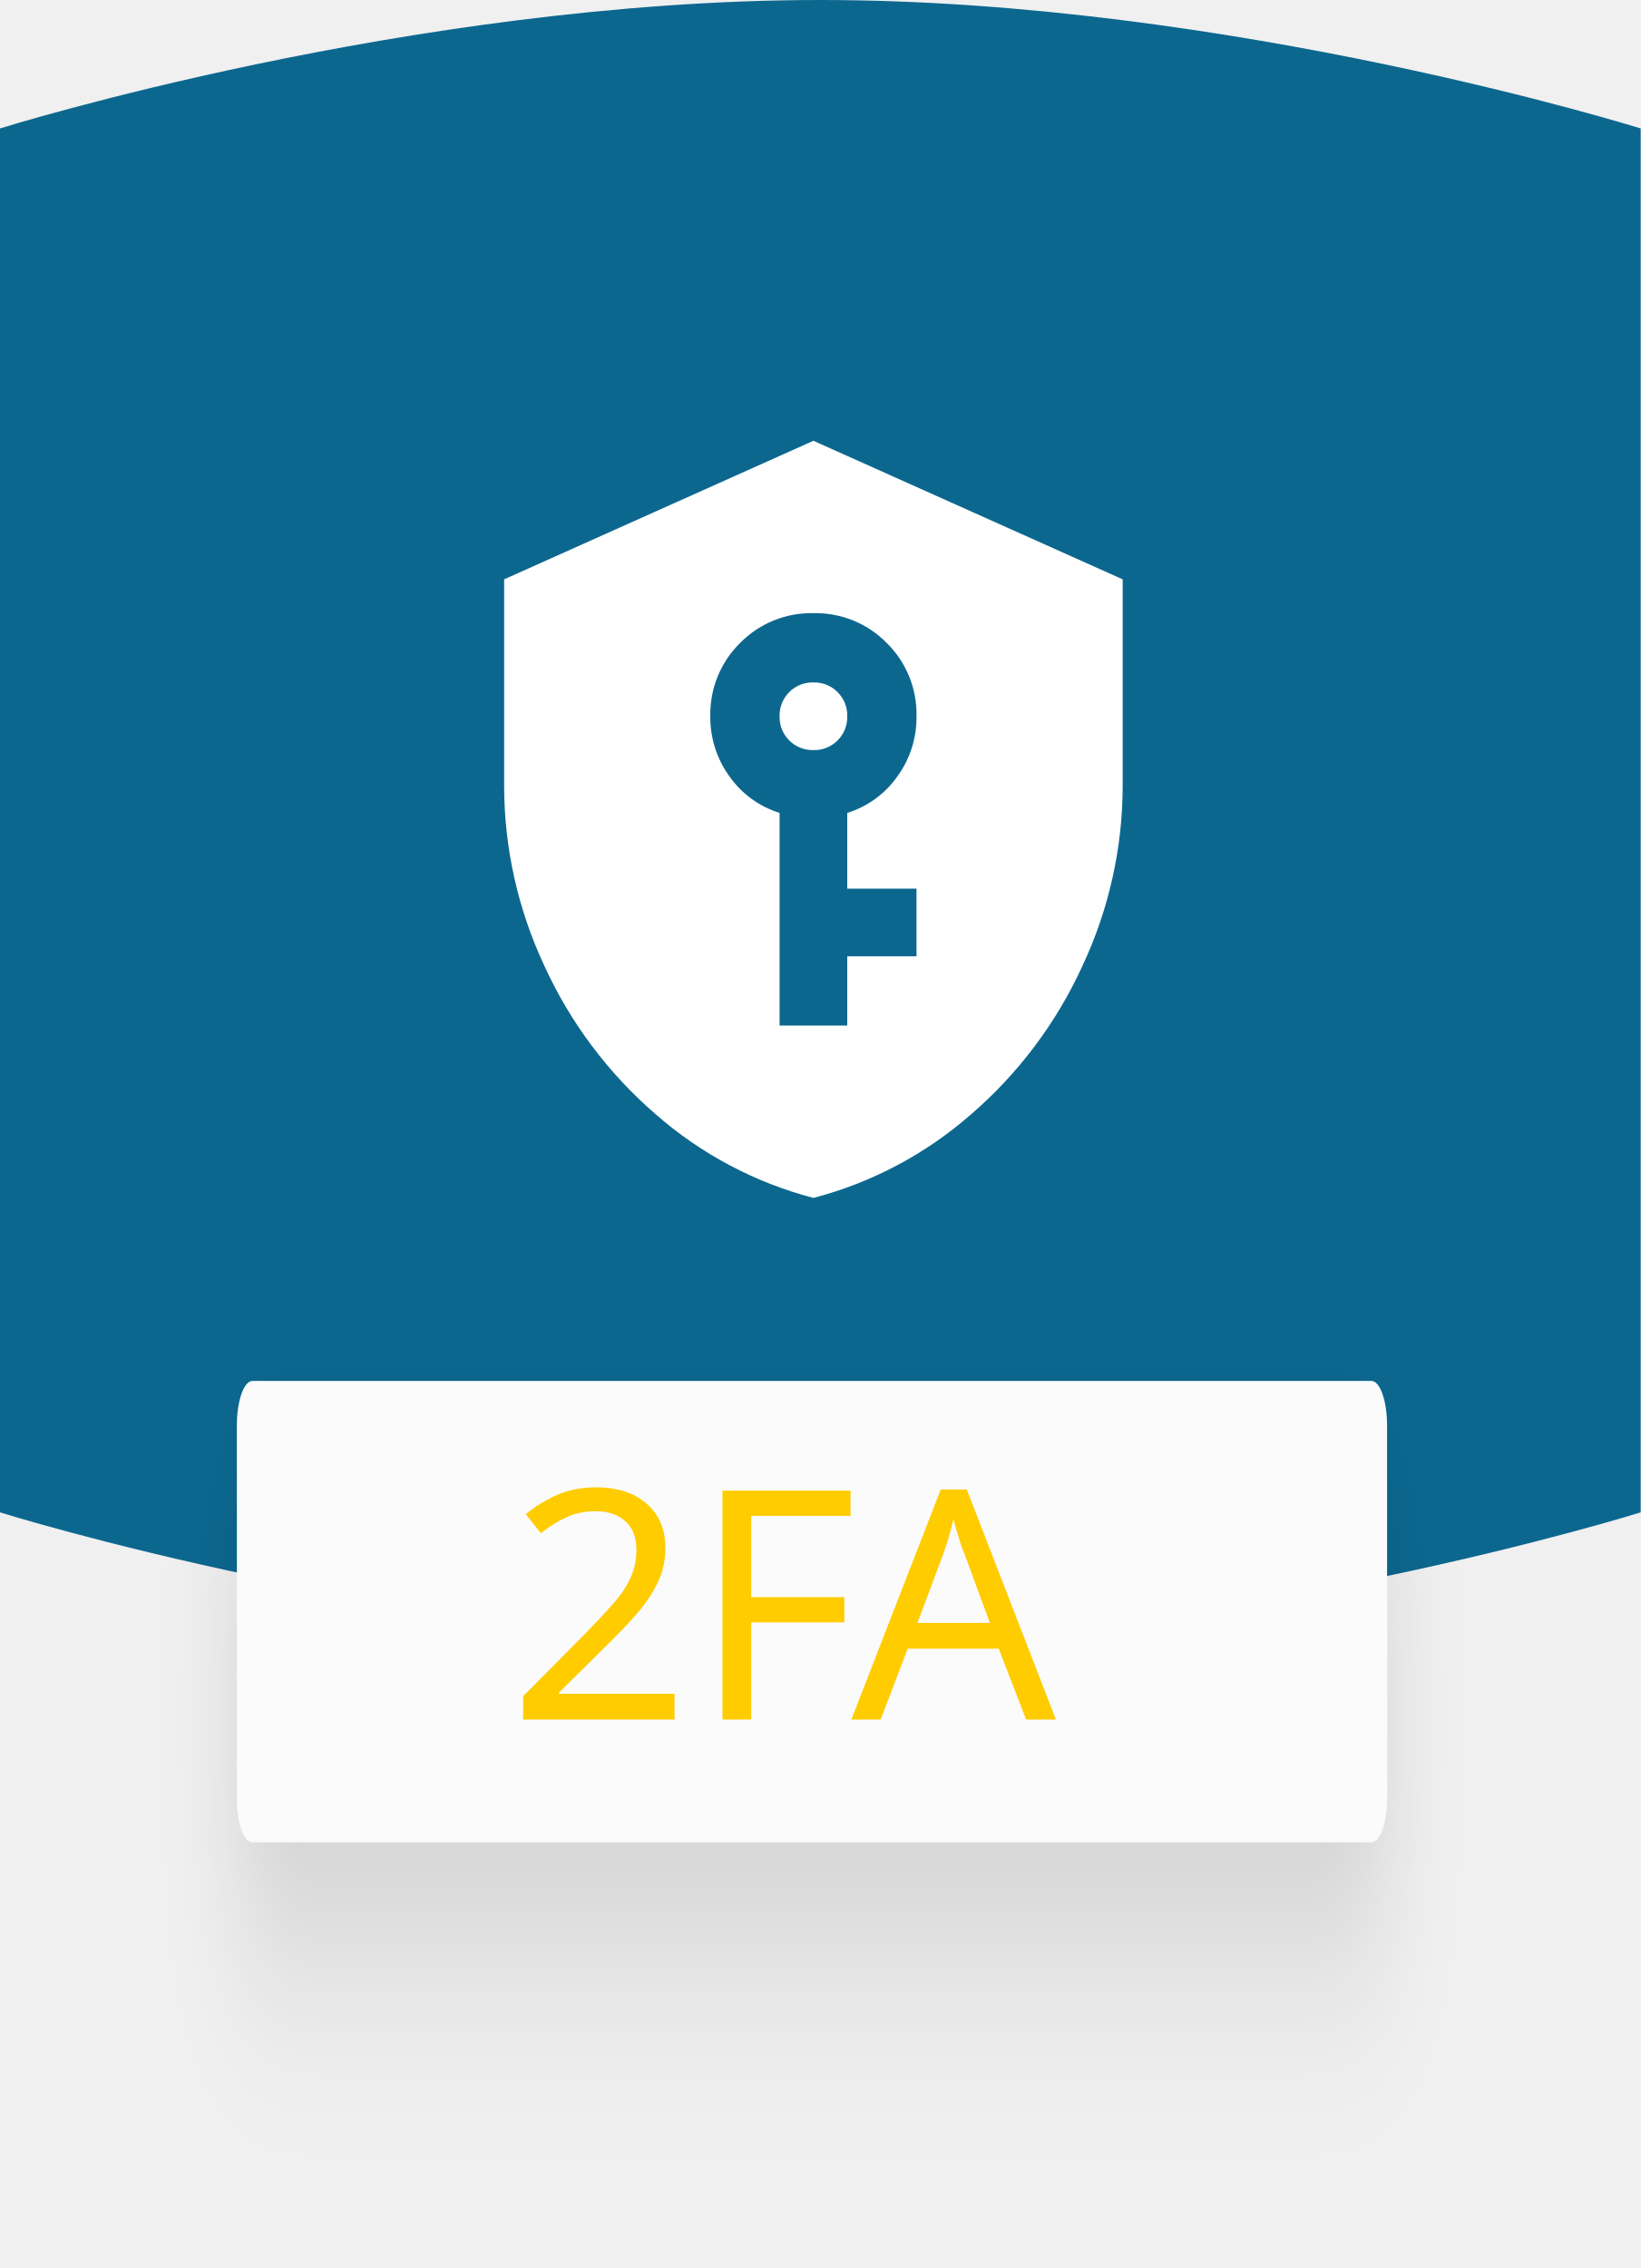
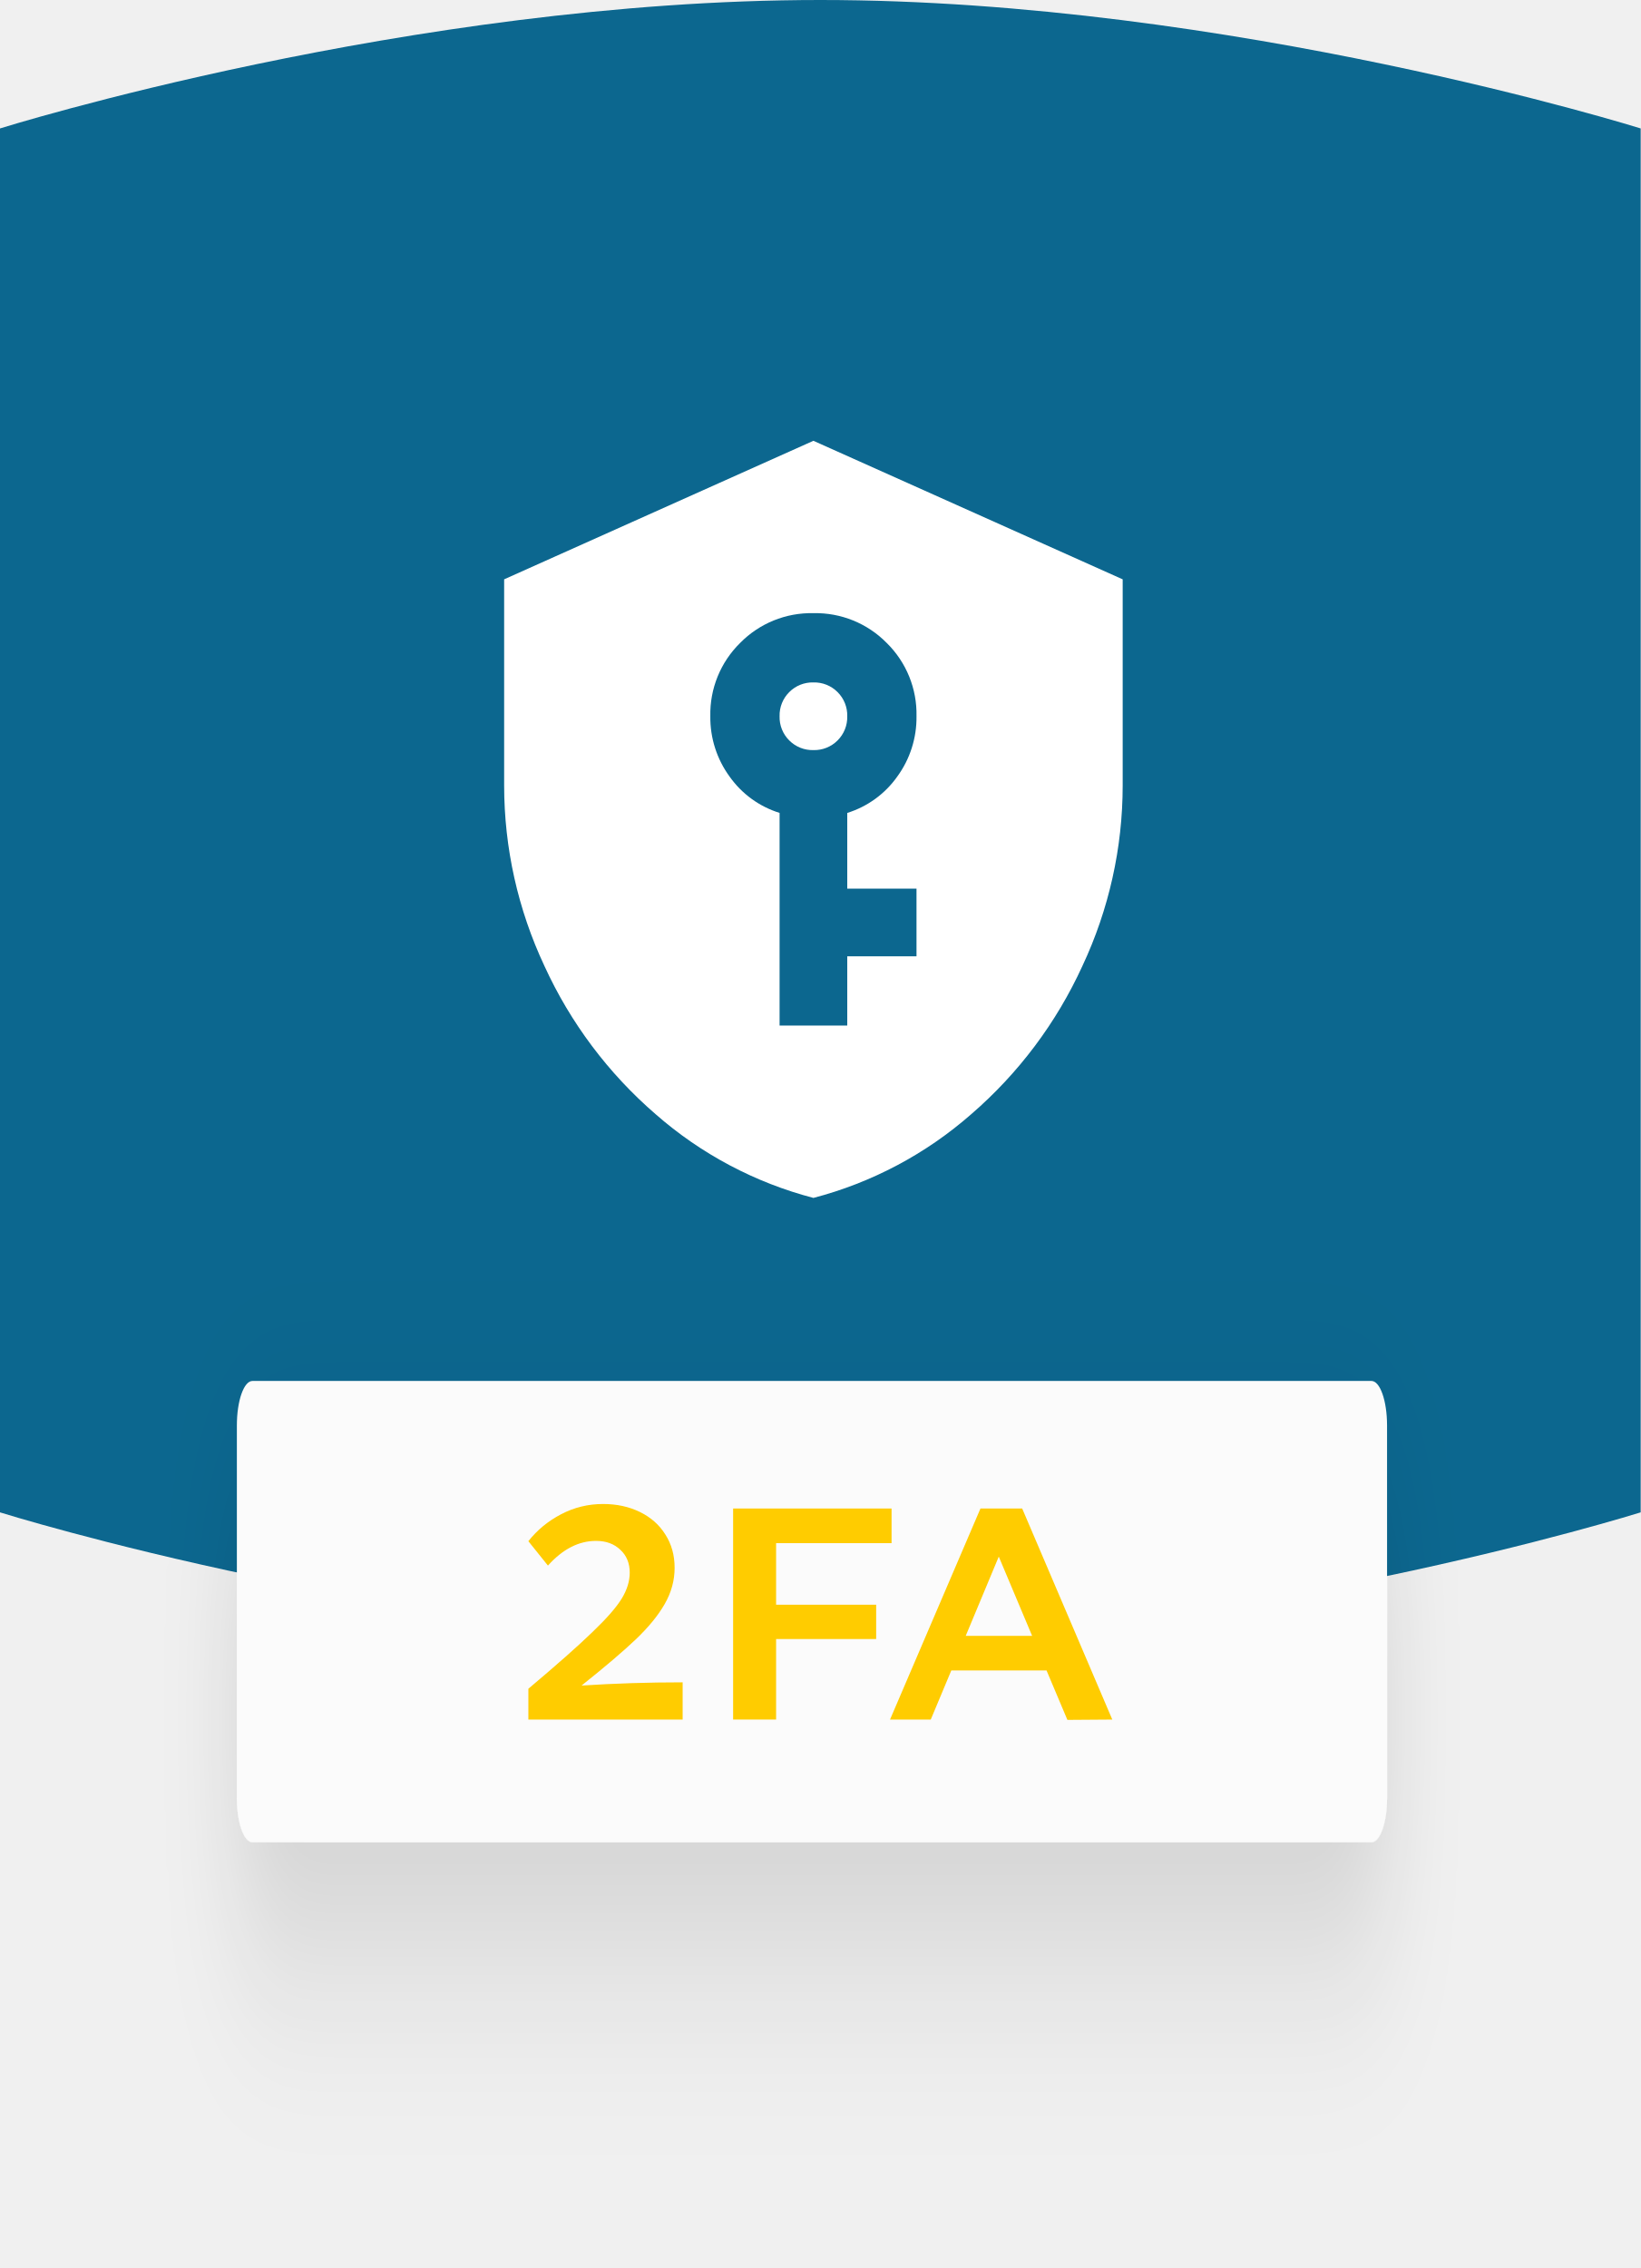
- <svg xmlns="http://www.w3.org/2000/svg" id="svg1077" version="1.1" viewBox="0 0 95.49 131.991" height="131.991" width="95.49">
+ <svg xmlns="http://www.w3.org/2000/svg" width="95.49" height="131.991" viewBox="0 0 95.49 131.991" version="1.1" id="svg1077">
  <defs id="defs861">
-     <filter filterUnits="userSpaceOnUse" height="123" width="465" y="145.683" x="0" id="a">
-       <feOffset id="feOffset833" input="SourceAlpha" dy="12" />
-       <feGaussianBlur id="feGaussianBlur835" result="b" stdDeviation="12" />
-       <feFlood id="feFlood837" flood-opacity="0.2" />
-       <feComposite result="result1" id="feComposite839" in2="b" operator="in" />
-       <feComposite id="feComposite841" in2="result1" in="SourceGraphic" />
+     <filter id="a" x="0" y="145.683" width="465" height="123" filterUnits="userSpaceOnUse">
+       <feOffset dy="12" input="SourceAlpha" id="feOffset833" />
+       <feGaussianBlur stdDeviation="12" result="b" id="feGaussianBlur835" />
+       <feFlood flood-opacity="0.2" id="feFlood837" />
+       <feComposite operator="in" in2="b" id="feComposite839" result="result1" />
+       <feComposite in="SourceGraphic" in2="result1" id="feComposite841" />
    </filter>
    <clipPath id="c">
-       <rect y="0" x="0" id="rect844" fill="none" height="31" width="282" />
+       <rect width="282" height="31" fill="none" id="rect844" x="0" y="0" />
    </clipPath>
-     <filter filterUnits="userSpaceOnUse" height="124" width="441" y="93.683" x="12" id="d">
-       <feOffset id="feOffset847" input="SourceAlpha" dy="12" />
-       <feGaussianBlur id="feGaussianBlur849" result="e" stdDeviation="12" />
-       <feFlood id="feFlood851" flood-opacity="0.122" />
-       <feComposite result="result1" id="feComposite853" in2="e" operator="in" />
-       <feComposite id="feComposite855" in2="result1" in="SourceGraphic" />
+     <filter id="d" x="12" y="93.683" width="441" height="124" filterUnits="userSpaceOnUse">
+       <feOffset dy="12" input="SourceAlpha" id="feOffset847" />
+       <feGaussianBlur stdDeviation="12" result="e" id="feGaussianBlur849" />
+       <feFlood flood-opacity="0.122" id="feFlood851" />
+       <feComposite operator="in" in2="e" id="feComposite853" result="result1" />
+       <feComposite in="SourceGraphic" in2="result1" id="feComposite855" />
    </filter>
    <clipPath id="f">
-       <rect y="0" x="0" id="rect858" fill="none" height="32" width="281" />
+       <rect width="281" height="32" fill="none" id="rect858" x="0" y="0" />
    </clipPath>
  </defs>
-   <g id="g1075" transform="translate(-325.755,-2579.316)">
-     <g id="g1073" transform="translate(-622.958,616.945)">
-       <path style="fill:#0c678f;fill-opacity:1" transform="translate(948.713,1982.371)" id="path1069" fill="#1d1d1d" d="m 0,-12.525 c 0,0 23.872,-7.475 47.745,-7.475 23.873,0 47.745,7.475 47.745,7.475 v 80.54 c 0,0 -23.872,7.475 -47.745,7.475 C 23.872,75.49 0,68.015 0,68.015 Z" />
-       <path id="path1071" fill="#ffffff" transform="translate(972.055,2028.055)" d="m 24,-25.969 a 1.908,1.908 0 0 1 1.406,0.563 1.908,1.908 0 0 1 0.563,1.406 1.908,1.908 0 0 1 -0.562,1.406 A 1.908,1.908 0 0 1 24,-22.031 1.908,1.908 0 0 1 22.594,-22.593 1.908,1.908 0 0 1 22.031,-24 1.908,1.908 0 0 1 22.594,-25.406 1.908,1.908 0 0 1 24,-25.969 Z m 18,6 a 24.722,24.722 0 0 1 -2.344,10.5 25.287,25.287 0 0 1 -6.468,8.625 A 22.587,22.587 0 0 1 24,4.031 22.587,22.587 0 0 1 14.813,-0.844 25.287,25.287 0 0 1 8.344,-9.469 24.722,24.722 0 0 1 6,-19.969 v -12 l 18,-8.062 18,8.063 z M 24,-30 A 5.8,5.8 0 0 0 19.734,-28.266 5.8,5.8 0 0 0 18,-24 a 5.827,5.827 0 0 0 1.125,3.516 5.6,5.6 0 0 0 2.906,2.109 V -6 h 3.938 v -4.031 H 30 v -3.937 h -4.031 v -4.406 A 5.6,5.6 0 0 0 28.875,-20.483 5.827,5.827 0 0 0 30,-24 5.8,5.8 0 0 0 28.266,-28.266 5.8,5.8 0 0 0 24,-30 Z" />
+   <g transform="translate(-325.755,-2579.316)" id="g1075">
+     <g transform="translate(-622.958,616.945)" id="g1073">
+       <path d="m 0,-12.525 c 0,0 23.872,-7.475 47.745,-7.475 23.873,0 47.745,7.475 47.745,7.475 v 80.54 c 0,0 -23.872,7.475 -47.745,7.475 C 23.872,75.49 0,68.015 0,68.015 Z" fill="#1d1d1d" id="path1069" transform="translate(948.713,1982.371)" style="fill:#0c678f;fill-opacity:1" />
+       <path d="m 24,-25.969 a 1.908,1.908 0 0 1 1.406,0.563 1.908,1.908 0 0 1 0.563,1.406 1.908,1.908 0 0 1 -0.562,1.406 A 1.908,1.908 0 0 1 24,-22.031 1.908,1.908 0 0 1 22.594,-22.593 1.908,1.908 0 0 1 22.031,-24 1.908,1.908 0 0 1 22.594,-25.406 1.908,1.908 0 0 1 24,-25.969 Z m 18,6 a 24.722,24.722 0 0 1 -2.344,10.5 25.287,25.287 0 0 1 -6.468,8.625 A 22.587,22.587 0 0 1 24,4.031 22.587,22.587 0 0 1 14.813,-0.844 25.287,25.287 0 0 1 8.344,-9.469 24.722,24.722 0 0 1 6,-19.969 v -12 l 18,-8.062 18,8.063 z M 24,-30 A 5.8,5.8 0 0 0 19.734,-28.266 5.8,5.8 0 0 0 18,-24 a 5.827,5.827 0 0 0 1.125,3.516 5.6,5.6 0 0 0 2.906,2.109 V -6 h 3.938 v -4.031 H 30 v -3.937 h -4.031 v -4.406 A 5.6,5.6 0 0 0 28.875,-20.483 5.827,5.827 0 0 0 30,-24 5.8,5.8 0 0 0 28.266,-28.266 5.8,5.8 0 0 0 24,-30 Z" transform="translate(972.055,2028.055)" fill="#ffffff" id="path1071" />
    </g>
-     <g id="g1067" transform="matrix(0.1814131,0,0,0.5162155,341.3557,2659.73)">
-       <g id="g967" filter="url(#d)" transform="translate(-58,-117.77)">
-         <rect y="0" x="0" id="rect965" fill="#fbfbfb" transform="translate(48,117.68)" rx="5" height="52" width="369" />
+     <g transform="matrix(0.1814131,0,0,0.5162155,341.3557,2659.73)" id="g1067">
+       <g transform="translate(-58,-117.77)" filter="url(#d)" id="g967">
+         <rect width="369" height="52" rx="5" transform="translate(48,117.68)" fill="#fbfbfb" id="rect965" x="0" y="0" />
      </g>
    </g>
-     <text id="text1091" y="2679.389" x="355.313" style="font-style:normal;font-weight:normal;font-size:18.667px;line-height:1.25;font-family:sans-serif;fill:#ffcc00;fill-opacity:1;stroke:none" xml:space="preserve">
-       <tspan style="font-style:normal;font-variant:normal;font-weight:500;font-stretch:normal;font-size:18.667px;font-family:'MTN Brighter Sans';-inkscape-font-specification:'MTN Brighter Sans Medium';fill:#ffcc00;fill-opacity:1" y="2679.389" x="355.313" id="tspan1089">2FA</tspan>
-     </text>
+     <g style="font-style:normal;font-weight:normal;font-size:18.667px;line-height:1.25;font-family:sans-serif;fill:#ffcc00;fill-opacity:1;stroke:none" id="text1091" aria-label="2FA">
+       <path id="path862" style="font-style:normal;font-variant:normal;font-weight:500;font-stretch:normal;font-size:18.667px;font-family:'MTN Brighter Sans';-inkscape-font-specification:'MTN Brighter Sans Medium';fill:#ffcc00;fill-opacity:1" d="m 359.606,2677.41 q 2.893,-0.187 5.88,-0.187 v 2.165 h -8.979 v -1.792 q 2.483,-2.091 3.715,-3.285 1.251,-1.195 1.717,-1.96 0.467,-0.765 0.467,-1.512 0,-0.821 -0.541,-1.325 -0.541,-0.523 -1.419,-0.523 -1.512,0 -2.8,1.437 l -1.139,-1.419 q 0.765,-0.971 1.904,-1.568 1.139,-0.597 2.445,-0.597 1.195,0 2.147,0.467 0.952,0.467 1.475,1.307 0.541,0.84 0.541,1.941 0,1.101 -0.579,2.109 -0.579,1.008 -1.699,2.072 -1.101,1.045 -3.136,2.669 z" />
+       <path id="path864" style="font-style:normal;font-variant:normal;font-weight:500;font-stretch:normal;font-size:18.667px;font-family:'MTN Brighter Sans';-inkscape-font-specification:'MTN Brighter Sans Medium';fill:#ffcc00;fill-opacity:1" d="m 368.424,2667.106 h 9.221 v 2.016 h -6.72 v 3.584 h 5.824 v 1.997 h -5.824 v 4.685 h -2.501 z" />
+       <path id="path866" style="font-style:normal;font-variant:normal;font-weight:500;font-stretch:normal;font-size:18.667px;font-family:'MTN Brighter Sans';-inkscape-font-specification:'MTN Brighter Sans Medium';fill:#ffcc00;fill-opacity:1" d="m 386.666,2676.533 h -5.544 l -1.195,2.856 h -2.371 l 5.264,-12.283 h 2.427 l 5.245,12.283 -2.613,0.019 z m -0.84,-2.016 -1.941,-4.611 -1.923,4.611 z" />
+     </g>
  </g>
</svg>
